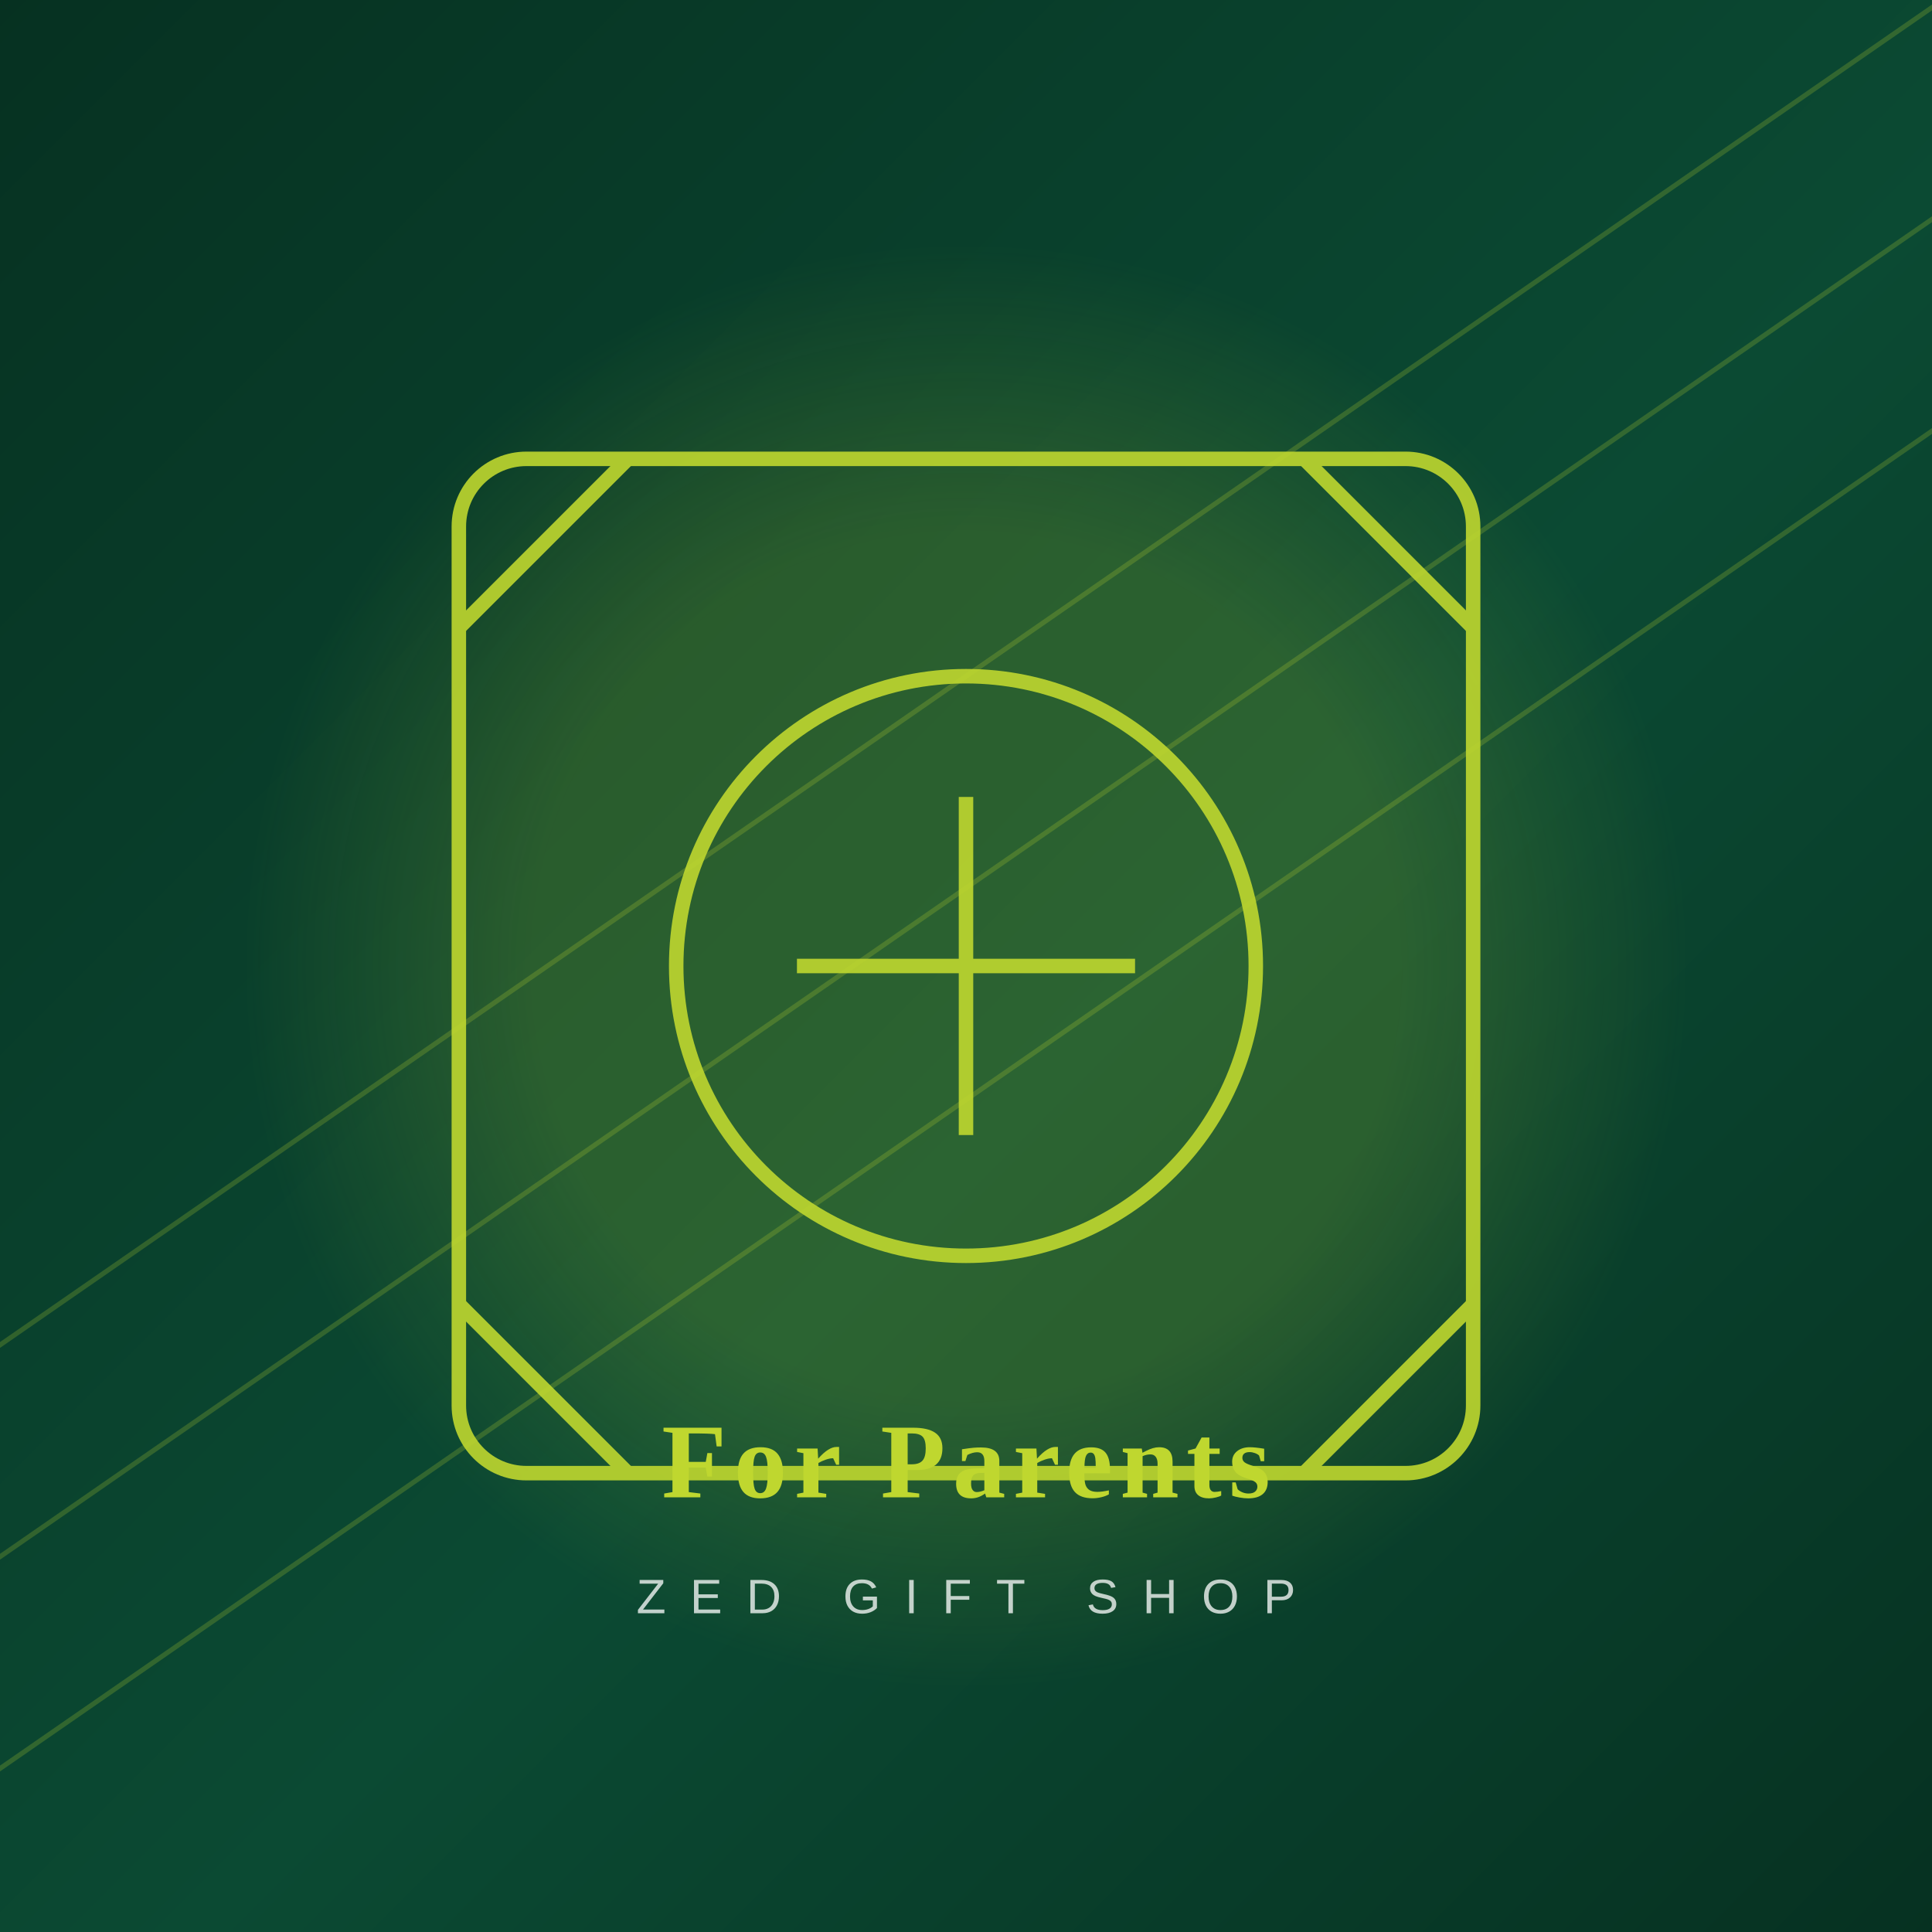
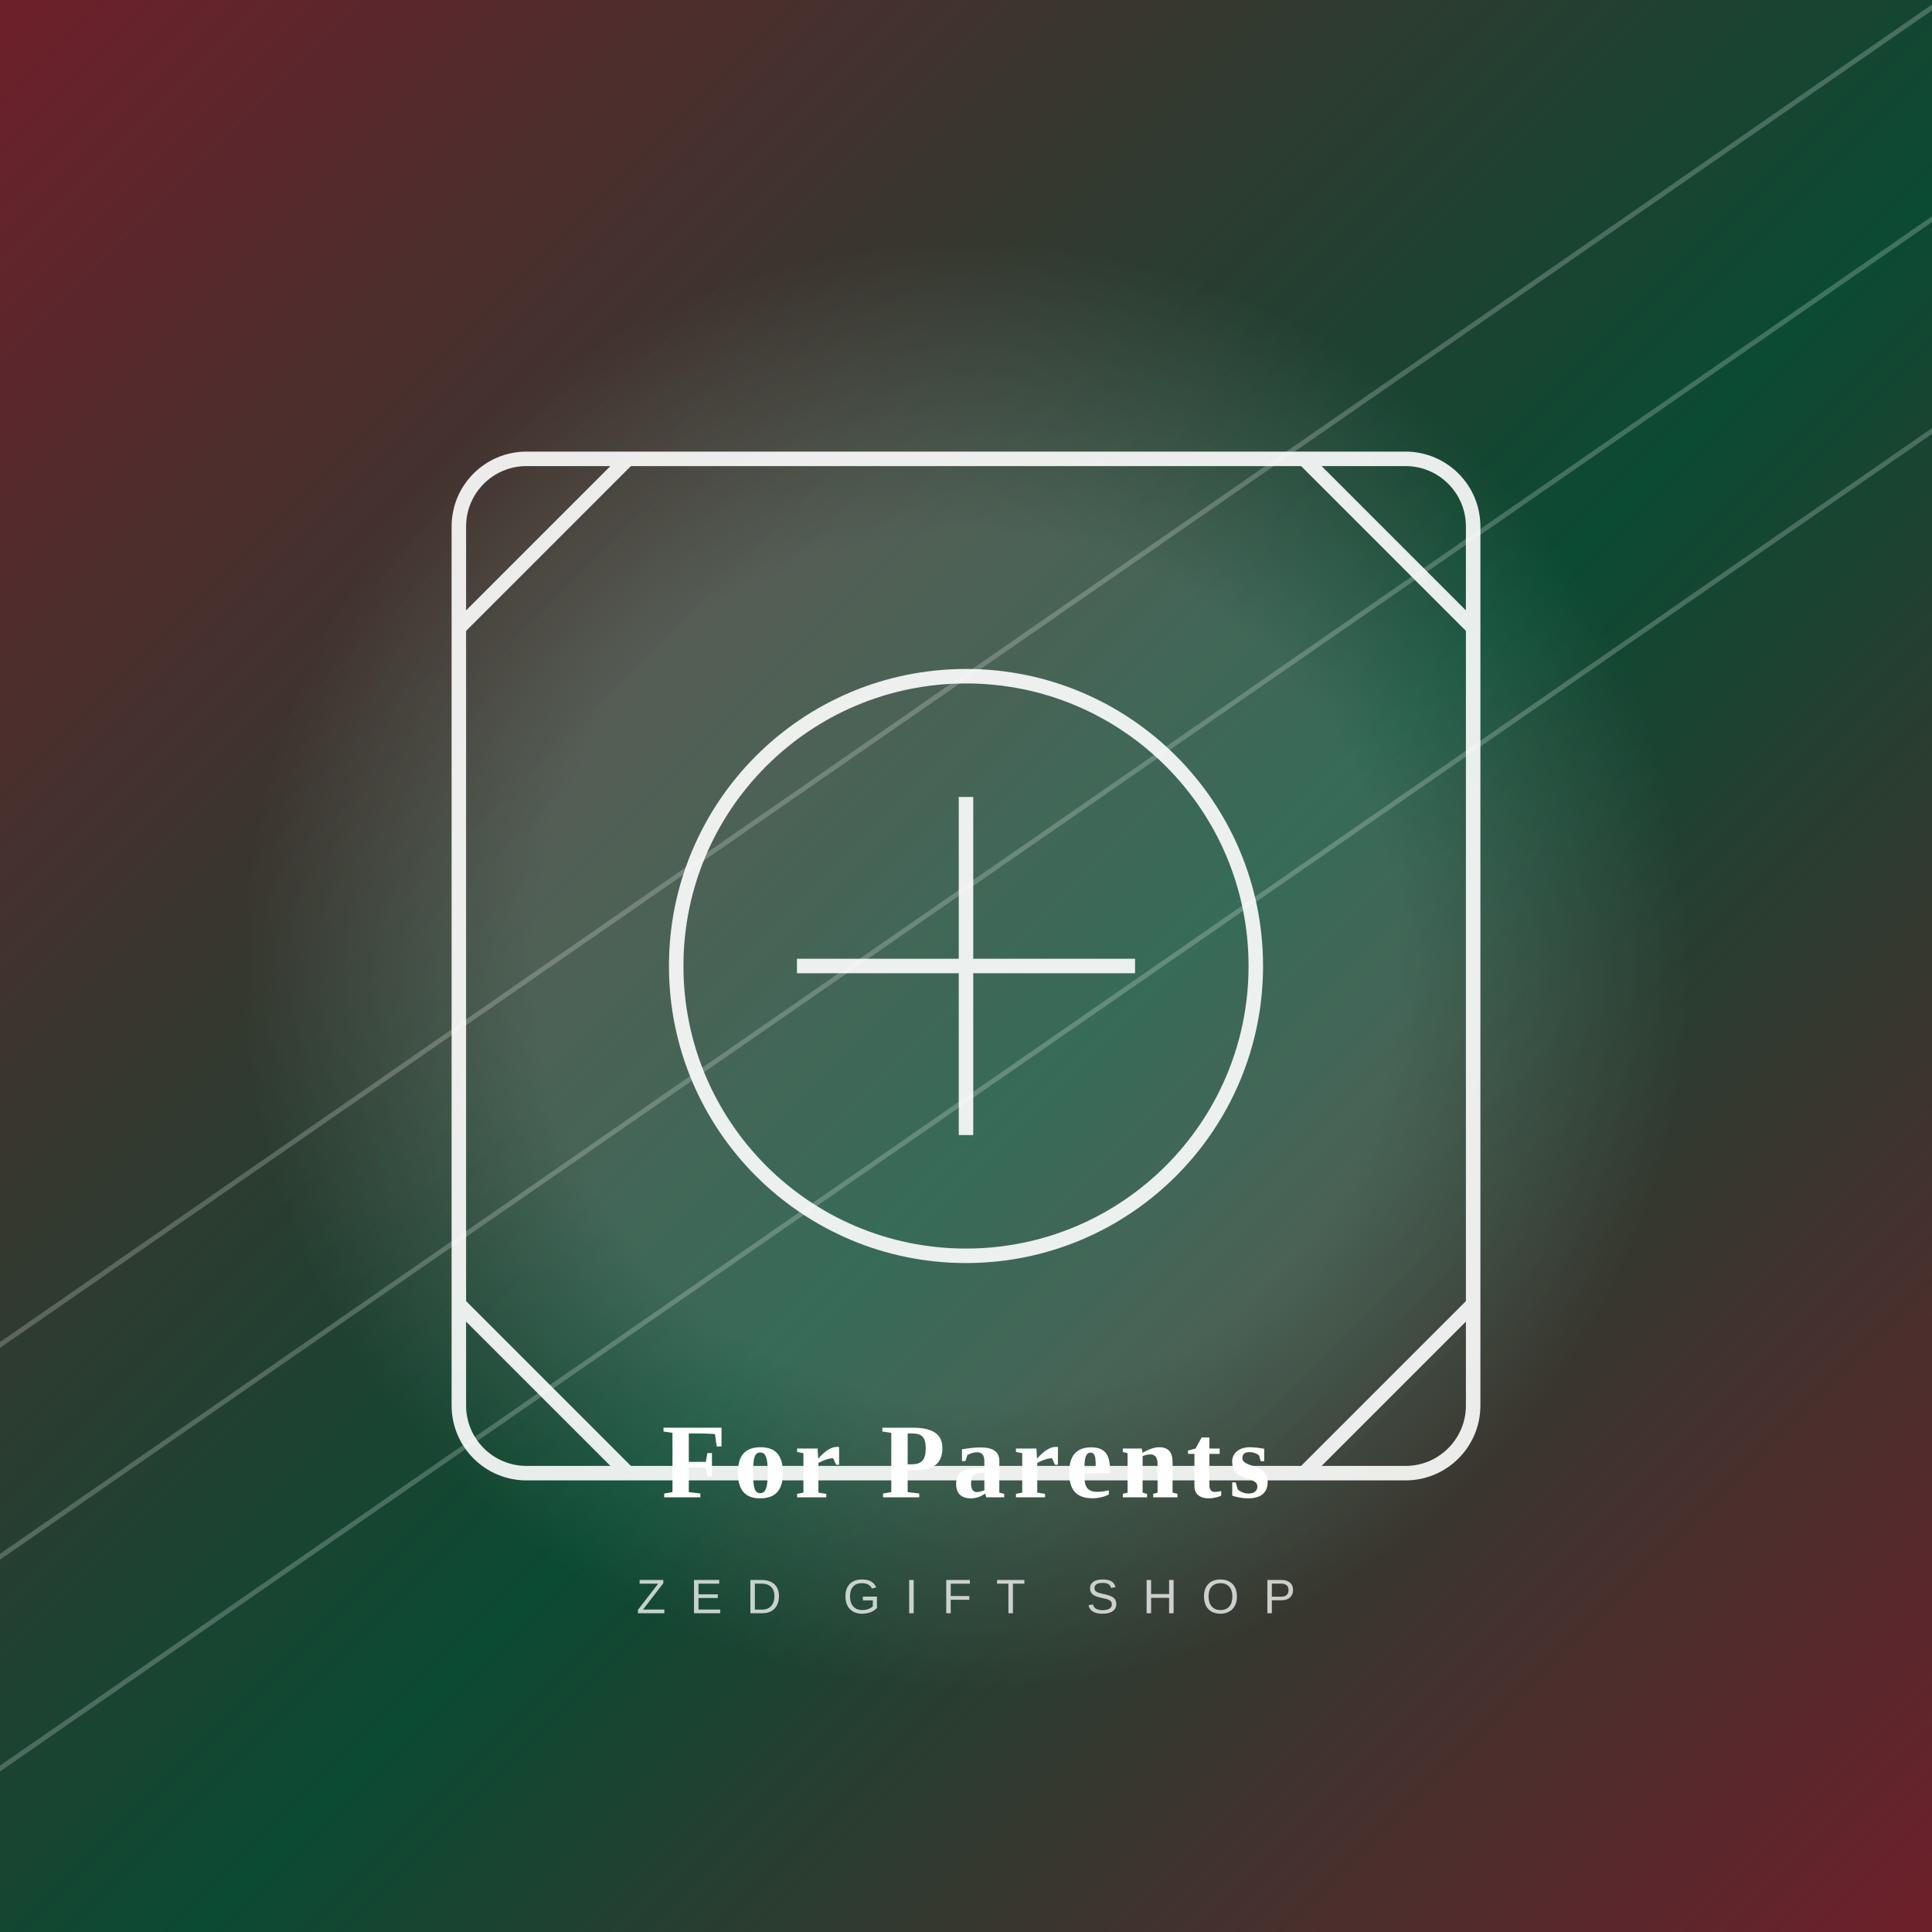
<svg xmlns="http://www.w3.org/2000/svg" width="800" height="800" viewBox="0 0 800 800">
  <defs>
    <linearGradient id="bg" x1="0" y1="0" x2="1" y2="1">
-       <stop offset="0" stop-color="#063121" />
+       <stop offset="0" stop-color="#6E1F2A" />
      <stop offset="0.55" stop-color="#0b4a33" />
-       <stop offset="1" stop-color="#063121" />
+       <stop offset="1" stop-color="#6E1F2A" />
    </linearGradient>
    <radialGradient id="glow" cx="0.5" cy="0.5" r="0.5">
-       <stop offset="0.6" stop-color="#BFD72F" stop-opacity="0.18" />
-       <stop offset="1" stop-color="#BFD72F" stop-opacity="0" />
+       <stop offset="0.6" stop-color="#FFFFFF" stop-opacity="0.18" />
+       <stop offset="1" stop-color="#FFFFFF" stop-opacity="0" />
    </radialGradient>
  </defs>
  <rect width="800" height="800" fill="url(#bg)" />
  <circle cx="400" cy="400" r="300" fill="url(#glow)" />
-   <g stroke="#BFD72F" stroke-opacity="0.22" stroke-width="2">
+   <g stroke="#FFFFFF" stroke-opacity="0.22" stroke-width="2">
    <path d="M-120 640 L920 -80" />
    <path d="M-80 700 L960 -20" />
    <path d="M-40 760 L1000 40" />
  </g>
-   <g fill="none" stroke="#BFD72F" stroke-width="6" opacity="0.9">
+   <g fill="none" stroke="#FFFFFF" stroke-width="6" opacity="0.9">
    <rect x="190" y="190" width="420" height="420" rx="28" />
    <path d="M260 190 L190 260 M540 190 L610 260 M260 610 L190 540 M540 610 L610 540" />
    <circle cx="400" cy="400" r="120" />
    <path d="M400 330 L400 470 M330 400 L470 400" />
  </g>
-   <text x="400" y="620" text-anchor="middle" font-family="Georgia, 'Times New Roman', serif" font-size="44" font-weight="bold" letter-spacing="3" fill="#BFD72F">For Parents</text>
+   <text x="400" y="620" text-anchor="middle" font-family="Georgia, 'Times New Roman', serif" font-size="44" font-weight="bold" letter-spacing="3" fill="#FFFFFF">For Parents</text>
  <text x="400" y="668" text-anchor="middle" font-family="Arial, sans-serif" font-size="20" letter-spacing="10" fill="#ffffff" fill-opacity="0.75">ZED GIFT SHOP</text>
</svg>
